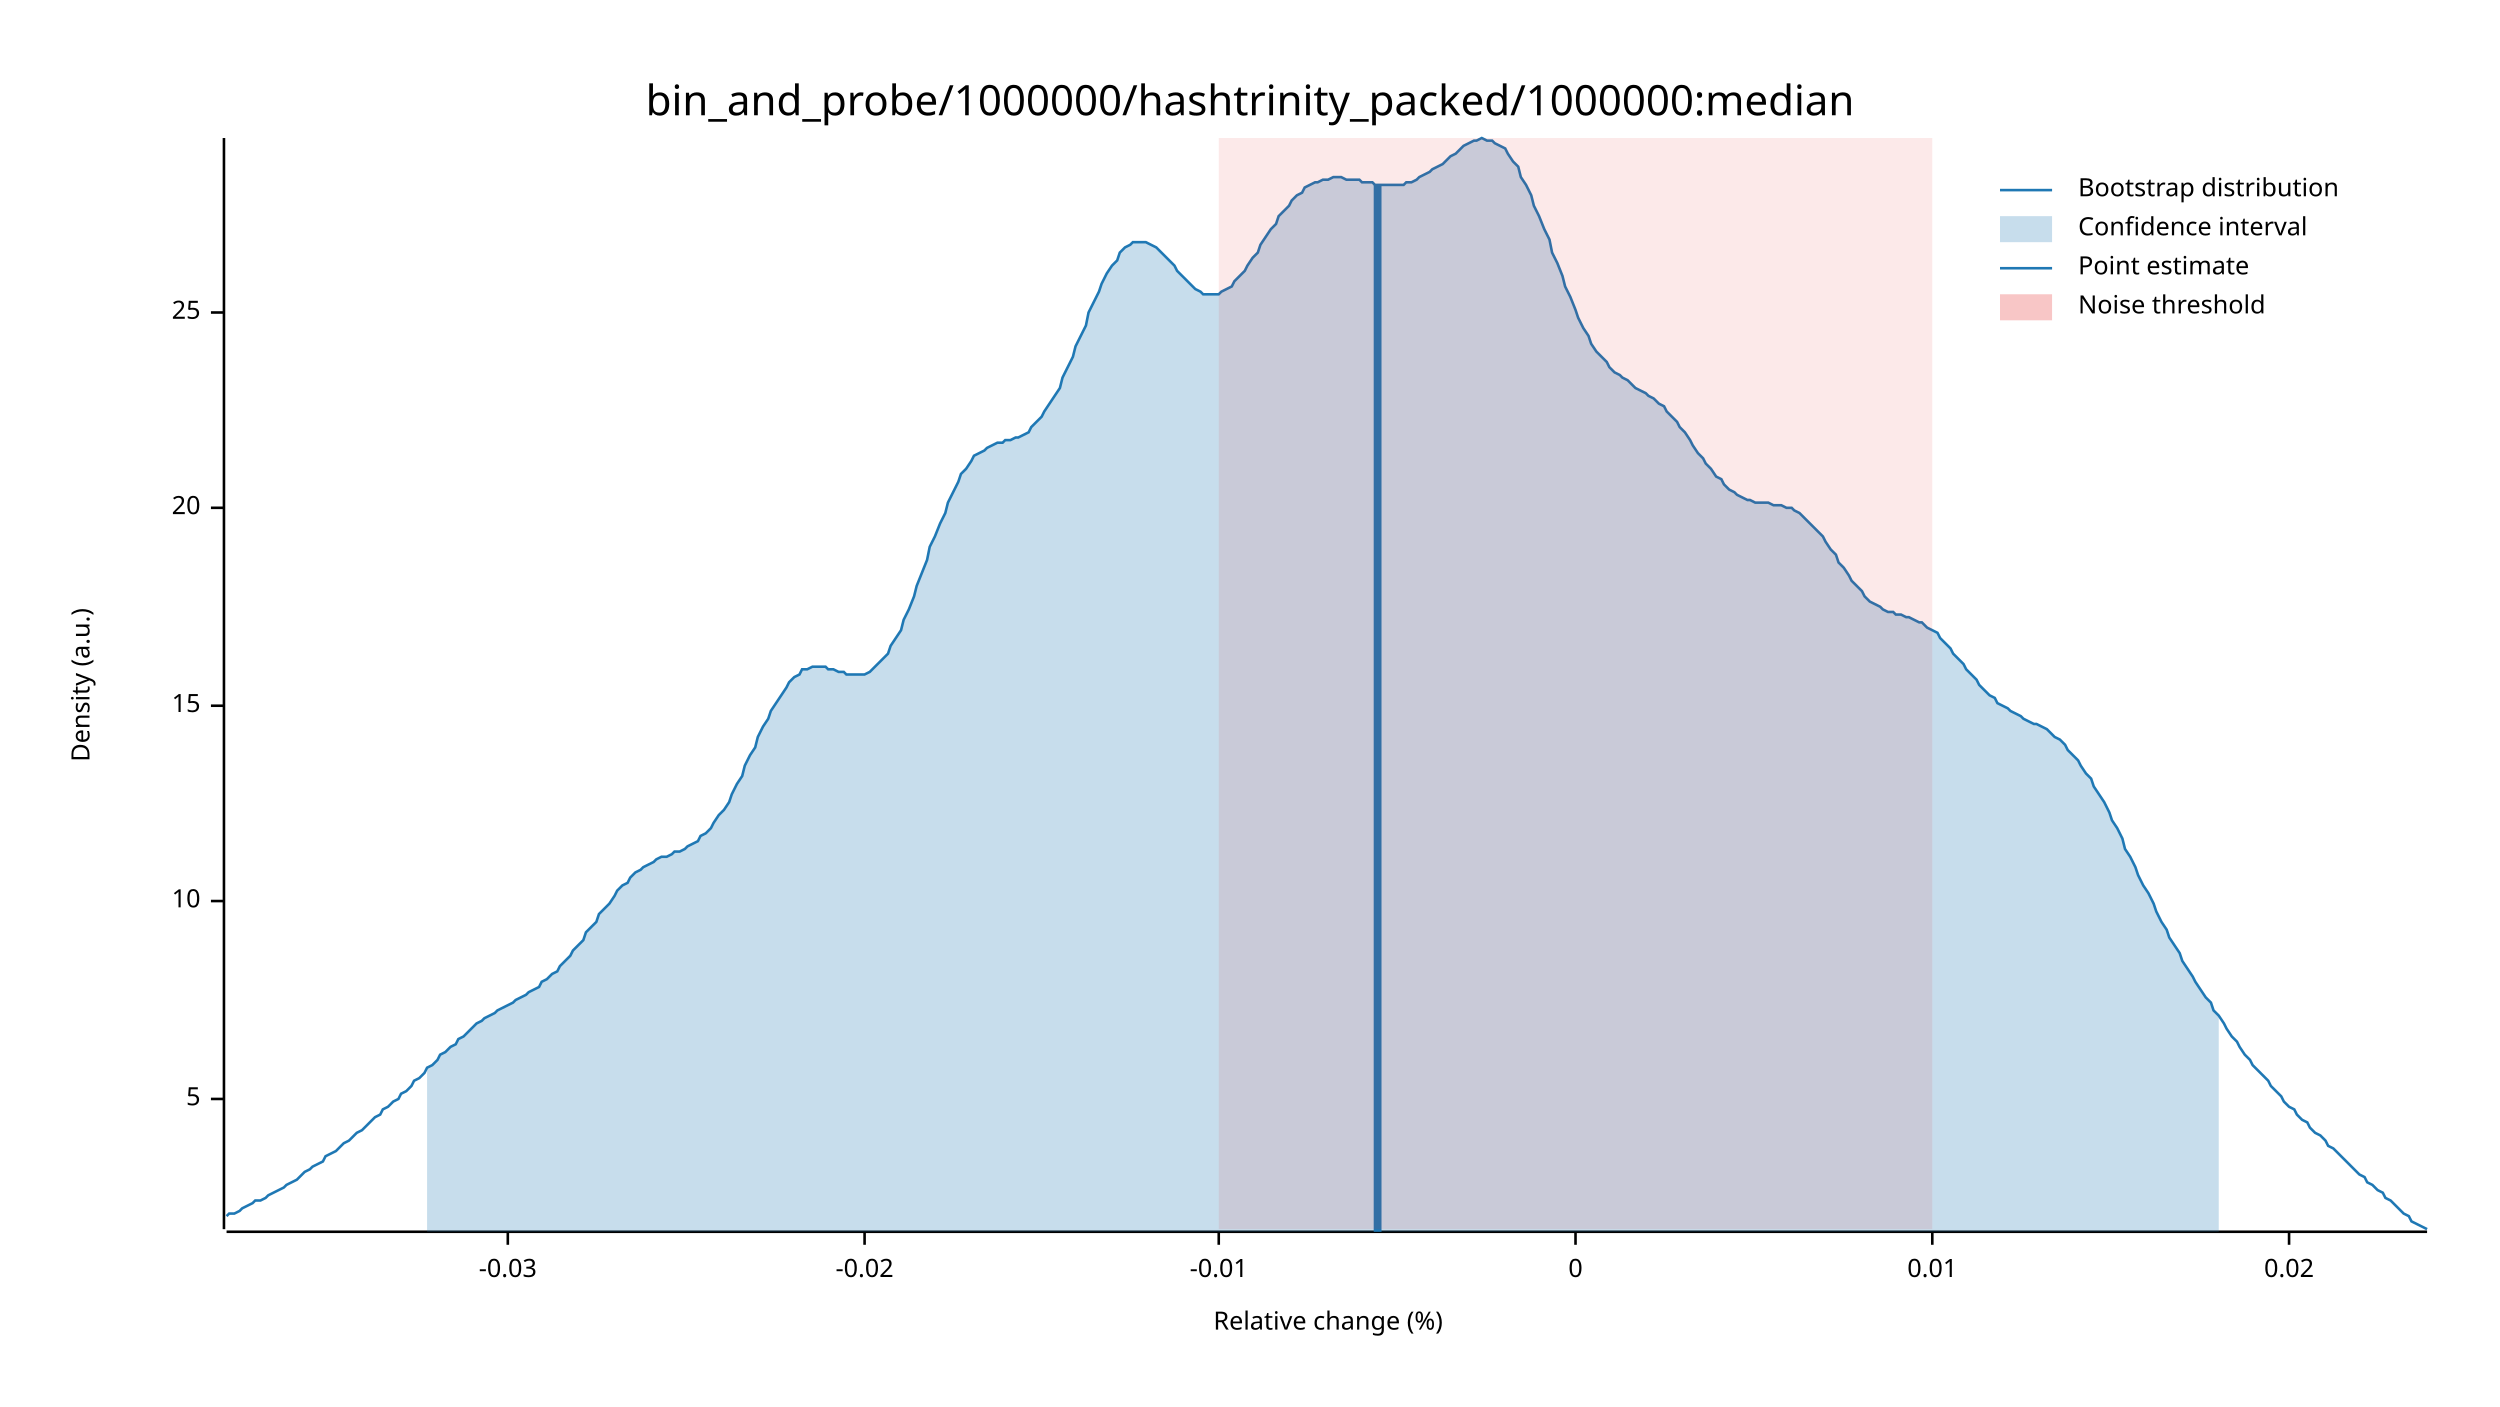
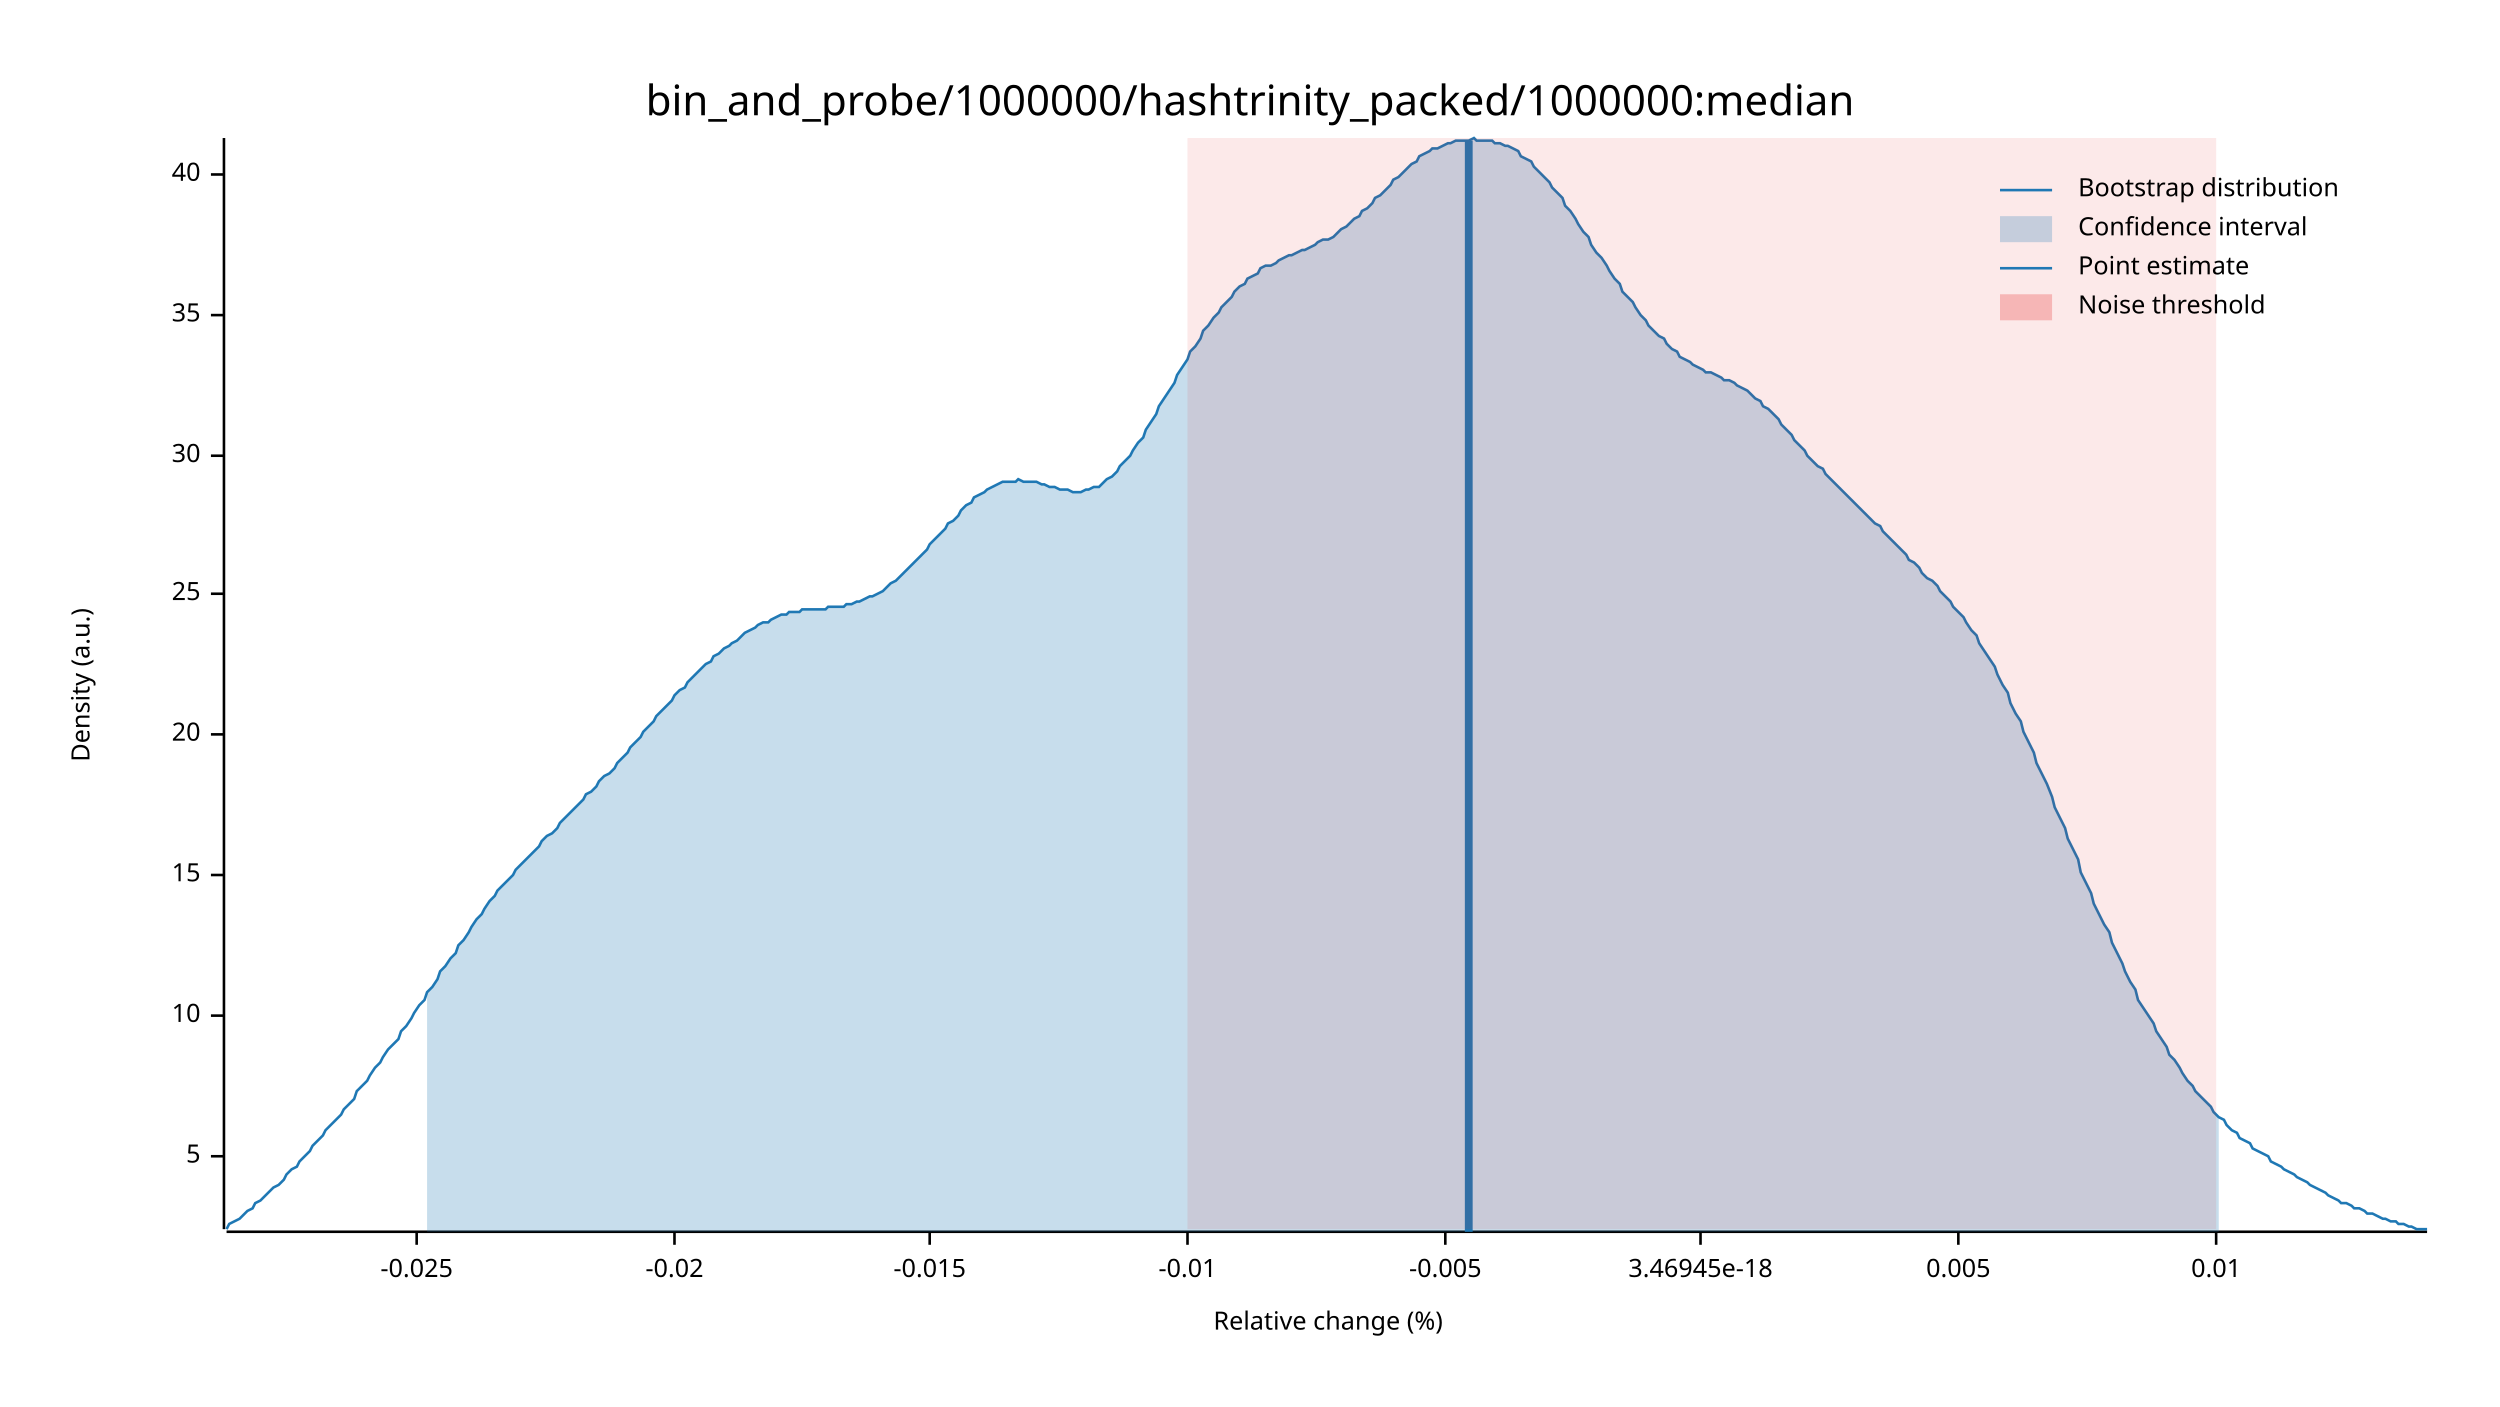
<svg xmlns="http://www.w3.org/2000/svg" width="960" height="540" viewBox="0 0 960 540">
  <text x="480" y="32" dy="0.76em" text-anchor="middle" font-family="sans-serif" font-size="16.129" opacity="1" fill="#000000">
bin_and_probe/1000000/hashtrinity_packed/1000000:median
</text>
  <text x="27" y="263" dy="0.76em" text-anchor="middle" font-family="sans-serif" font-size="9.677" opacity="1" fill="#000000" transform="rotate(270, 27, 263)">
Density (a.u.)
</text>
  <text x="510" y="513" dy="-0.5ex" text-anchor="middle" font-family="sans-serif" font-size="9.677" opacity="1" fill="#000000">
Relative change (%)
</text>
  <polyline fill="none" opacity="1" stroke="#000000" stroke-width="1" points="86,53 86,472 " />
-   <text x="77" y="422" dy="0.5ex" text-anchor="end" font-family="sans-serif" font-size="9.677" opacity="1" fill="#000000">
+   <text x="77" y="444" dy="0.5ex" text-anchor="end" font-family="sans-serif" font-size="9.677" opacity="1" fill="#000000">
5
</text>
-   <polyline fill="none" opacity="1" stroke="#000000" stroke-width="1" points="81,422 86,422 " />
-   <text x="77" y="346" dy="0.5ex" text-anchor="end" font-family="sans-serif" font-size="9.677" opacity="1" fill="#000000">
+   <polyline fill="none" opacity="1" stroke="#000000" stroke-width="1" points="81,444 86,444 " />
+   <text x="77" y="390" dy="0.5ex" text-anchor="end" font-family="sans-serif" font-size="9.677" opacity="1" fill="#000000">
10
</text>
-   <polyline fill="none" opacity="1" stroke="#000000" stroke-width="1" points="81,346 86,346 " />
-   <text x="77" y="271" dy="0.5ex" text-anchor="end" font-family="sans-serif" font-size="9.677" opacity="1" fill="#000000">
+   <polyline fill="none" opacity="1" stroke="#000000" stroke-width="1" points="81,390 86,390 " />
+   <text x="77" y="336" dy="0.5ex" text-anchor="end" font-family="sans-serif" font-size="9.677" opacity="1" fill="#000000">
15
</text>
-   <polyline fill="none" opacity="1" stroke="#000000" stroke-width="1" points="81,271 86,271 " />
-   <text x="77" y="195" dy="0.5ex" text-anchor="end" font-family="sans-serif" font-size="9.677" opacity="1" fill="#000000">
+   <polyline fill="none" opacity="1" stroke="#000000" stroke-width="1" points="81,336 86,336 " />
+   <text x="77" y="282" dy="0.5ex" text-anchor="end" font-family="sans-serif" font-size="9.677" opacity="1" fill="#000000">
20
</text>
-   <polyline fill="none" opacity="1" stroke="#000000" stroke-width="1" points="81,195 86,195 " />
-   <text x="77" y="120" dy="0.5ex" text-anchor="end" font-family="sans-serif" font-size="9.677" opacity="1" fill="#000000">
+   <polyline fill="none" opacity="1" stroke="#000000" stroke-width="1" points="81,282 86,282 " />
+   <text x="77" y="228" dy="0.5ex" text-anchor="end" font-family="sans-serif" font-size="9.677" opacity="1" fill="#000000">
25
</text>
-   <polyline fill="none" opacity="1" stroke="#000000" stroke-width="1" points="81,120 86,120 " />
+   <polyline fill="none" opacity="1" stroke="#000000" stroke-width="1" points="81,228 86,228 " />
+   <text x="77" y="175" dy="0.5ex" text-anchor="end" font-family="sans-serif" font-size="9.677" opacity="1" fill="#000000">
+ 30
+ </text>
+   <polyline fill="none" opacity="1" stroke="#000000" stroke-width="1" points="81,175 86,175 " />
+   <text x="77" y="121" dy="0.5ex" text-anchor="end" font-family="sans-serif" font-size="9.677" opacity="1" fill="#000000">
+ 35
+ </text>
+   <polyline fill="none" opacity="1" stroke="#000000" stroke-width="1" points="81,121 86,121 " />
+   <text x="77" y="67" dy="0.5ex" text-anchor="end" font-family="sans-serif" font-size="9.677" opacity="1" fill="#000000">
+ 40
+ </text>
+   <polyline fill="none" opacity="1" stroke="#000000" stroke-width="1" points="81,67 86,67 " />
  <polyline fill="none" opacity="1" stroke="#000000" stroke-width="1" points="87,473 932,473 " />
-   <text x="195" y="483" dy="0.76em" text-anchor="middle" font-family="sans-serif" font-size="9.677" opacity="1" fill="#000000">
- -0.03
+   <text x="160" y="483" dy="0.76em" text-anchor="middle" font-family="sans-serif" font-size="9.677" opacity="1" fill="#000000">
+ -0.025
</text>
-   <polyline fill="none" opacity="1" stroke="#000000" stroke-width="1" points="195,473 195,478 " />
-   <text x="332" y="483" dy="0.76em" text-anchor="middle" font-family="sans-serif" font-size="9.677" opacity="1" fill="#000000">
+   <polyline fill="none" opacity="1" stroke="#000000" stroke-width="1" points="160,473 160,478 " />
+   <text x="259" y="483" dy="0.76em" text-anchor="middle" font-family="sans-serif" font-size="9.677" opacity="1" fill="#000000">
-0.02
</text>
-   <polyline fill="none" opacity="1" stroke="#000000" stroke-width="1" points="332,473 332,478 " />
-   <text x="468" y="483" dy="0.76em" text-anchor="middle" font-family="sans-serif" font-size="9.677" opacity="1" fill="#000000">
+   <polyline fill="none" opacity="1" stroke="#000000" stroke-width="1" points="259,473 259,478 " />
+   <text x="357" y="483" dy="0.76em" text-anchor="middle" font-family="sans-serif" font-size="9.677" opacity="1" fill="#000000">
+ -0.015
+ </text>
+   <polyline fill="none" opacity="1" stroke="#000000" stroke-width="1" points="357,473 357,478 " />
+   <text x="456" y="483" dy="0.76em" text-anchor="middle" font-family="sans-serif" font-size="9.677" opacity="1" fill="#000000">
-0.01
</text>
-   <polyline fill="none" opacity="1" stroke="#000000" stroke-width="1" points="468,473 468,478 " />
-   <text x="605" y="483" dy="0.76em" text-anchor="middle" font-family="sans-serif" font-size="9.677" opacity="1" fill="#000000">
- 0
+   <polyline fill="none" opacity="1" stroke="#000000" stroke-width="1" points="456,473 456,478 " />
+   <text x="555" y="483" dy="0.76em" text-anchor="middle" font-family="sans-serif" font-size="9.677" opacity="1" fill="#000000">
+ -0.005
</text>
-   <polyline fill="none" opacity="1" stroke="#000000" stroke-width="1" points="605,473 605,478 " />
-   <text x="742" y="483" dy="0.76em" text-anchor="middle" font-family="sans-serif" font-size="9.677" opacity="1" fill="#000000">
+   <polyline fill="none" opacity="1" stroke="#000000" stroke-width="1" points="555,473 555,478 " />
+   <text x="653" y="483" dy="0.76em" text-anchor="middle" font-family="sans-serif" font-size="9.677" opacity="1" fill="#000000">
+ 3.46945e-18
+ </text>
+   <polyline fill="none" opacity="1" stroke="#000000" stroke-width="1" points="653,473 653,478 " />
+   <text x="752" y="483" dy="0.76em" text-anchor="middle" font-family="sans-serif" font-size="9.677" opacity="1" fill="#000000">
+ 0.005
+ </text>
+   <polyline fill="none" opacity="1" stroke="#000000" stroke-width="1" points="752,473 752,478 " />
+   <text x="851" y="483" dy="0.76em" text-anchor="middle" font-family="sans-serif" font-size="9.677" opacity="1" fill="#000000">
0.01
</text>
-   <polyline fill="none" opacity="1" stroke="#000000" stroke-width="1" points="742,473 742,478 " />
-   <text x="879" y="483" dy="0.76em" text-anchor="middle" font-family="sans-serif" font-size="9.677" opacity="1" fill="#000000">
- 0.02
- </text>
-   <polyline fill="none" opacity="1" stroke="#000000" stroke-width="1" points="879,473 879,478 " />
-   <polyline fill="none" opacity="1" stroke="#1F78B4" stroke-width="1" points="87,467 88,466 90,466 92,465 93,464 95,463 97,462 98,461 100,461 102,460 103,459 105,458 107,457 109,456 110,455 112,454 114,453 115,452 117,450 119,449 120,448 122,447 124,446 125,444 127,443 129,442 131,440 132,439 134,438 136,436 137,435 139,434 141,432 142,431 144,429 146,428 147,426 149,425 151,423 153,422 154,420 156,419 158,417 159,415 161,414 163,412 164,410 166,409 168,407 169,405 171,404 173,402 175,401 176,399 178,398 180,396 181,395 183,393 185,392 186,391 188,390 190,389 191,388 193,387 195,386 197,385 198,384 200,383 202,382 203,381 205,380 207,379 208,377 210,376 212,374 214,373 215,371 217,369 219,367 220,365 222,363 224,361 225,358 227,356 229,354 230,351 232,349 234,347 236,344 237,342 239,340 241,339 242,337 244,335 246,334 247,333 249,332 251,331 252,330 254,329 256,329 258,328 259,327 261,327 263,326 264,325 266,324 268,323 269,321 271,320 273,318 274,316 276,313 278,311 280,308 281,305 283,301 285,298 286,294 288,290 290,287 291,283 293,279 295,276 296,273 298,270 300,267 302,264 303,262 305,260 307,259 308,257 310,257 312,256 313,256 315,256 317,256 318,257 320,257 322,258 324,258 325,259 327,259 329,259 330,259 332,259 334,258 335,257 337,255 339,253 341,251 342,248 344,245 346,242 347,238 349,234 351,229 352,225 354,220 356,215 357,210 359,206 361,201 363,197 364,193 366,189 368,185 369,182 371,180 373,177 374,175 376,174 378,173 379,172 381,171 383,170 385,170 386,169 388,169 390,168 391,168 393,167 395,166 396,164 398,162 400,160 401,158 403,155 405,152 407,149 408,145 410,141 412,137 413,133 415,129 417,125 418,120 420,116 422,112 423,109 425,105 427,102 429,100 430,97 432,95 434,94 435,93 437,93 439,93 440,93 442,94 444,95 445,96 447,98 449,100 451,102 452,104 454,106 456,108 457,109 459,111 461,112 462,113 464,113 466,113 468,113 469,112 471,111 473,110 474,108 476,106 478,104 479,102 481,99 483,97 484,94 486,91 488,88 490,86 491,83 493,81 495,79 496,77 498,75 500,74 501,72 503,71 505,70 506,70 508,69 510,69 512,68 513,68 515,68 517,69 518,69 520,69 522,69 523,70 525,70 527,70 528,71 530,71 532,71 534,71 535,71 537,71 539,71 540,70 542,70 544,69 545,68 547,67 549,66 550,65 552,64 554,63 556,61 557,60 559,59 561,57 562,56 564,55 566,54 567,54 569,53 571,54 573,54 574,55 576,56 578,57 579,59 581,62 583,64 584,68 586,71 588,75 589,79 591,83 593,88 595,92 596,97 598,101 600,106 601,110 603,114 605,119 606,122 608,126 610,129 611,132 613,135 615,137 617,139 618,141 620,143 622,144 623,145 625,146 627,148 628,149 630,150 632,151 633,152 635,153 637,155 639,156 640,158 642,160 644,162 645,164 647,166 649,169 650,171 652,174 654,176 655,178 657,180 659,183 661,184 662,186 664,188 666,189 667,190 669,191 671,192 672,192 674,193 676,193 677,193 679,193 681,194 683,194 684,194 686,195 688,195 689,196 691,197 693,199 694,200 696,202 698,204 700,206 701,208 703,211 705,213 706,216 708,218 710,221 711,223 713,225 715,227 716,229 718,231 720,232 722,233 723,234 725,235 727,235 728,236 730,236 732,237 733,237 735,238 737,239 738,239 740,241 742,242 744,243 745,245 747,247 749,249 750,251 752,253 754,255 755,257 757,259 759,261 760,263 762,265 764,267 766,268 767,270 769,271 771,272 772,273 774,274 776,275 777,276 779,277 781,278 782,278 784,279 786,280 788,282 789,283 791,284 793,286 794,288 796,290 798,292 799,294 801,297 803,299 804,302 806,305 808,308 810,312 811,315 813,318 815,322 816,326 818,329 820,333 821,336 823,340 825,343 827,347 828,350 830,354 832,357 833,360 835,363 837,366 838,369 840,372 842,375 843,377 845,380 847,383 849,385 850,388 852,390 854,393 855,395 857,398 859,400 860,402 862,405 864,407 865,409 867,411 869,413 871,415 872,417 874,419 876,421 877,423 879,425 881,426 882,428 884,430 886,431 887,433 889,435 891,436 893,438 894,440 896,441 898,443 899,444 901,446 903,448 904,449 906,451 908,452 909,454 911,455 913,457 915,458 916,460 918,461 920,463 921,464 923,466 925,467 926,469 928,470 930,471 932,472 " />
-   <polygon opacity="0.25" fill="#1F78B4" points="164,410 166,409 168,407 169,405 171,404 173,402 175,401 176,399 178,398 180,396 181,395 183,393 185,392 186,391 188,390 190,389 191,388 193,387 195,386 197,385 198,384 200,383 202,382 203,381 205,380 207,379 208,377 210,376 212,374 214,373 215,371 217,369 219,367 220,365 222,363 224,361 225,358 227,356 229,354 230,351 232,349 234,347 236,344 237,342 239,340 241,339 242,337 244,335 246,334 247,333 249,332 251,331 252,330 254,329 256,329 258,328 259,327 261,327 263,326 264,325 266,324 268,323 269,321 271,320 273,318 274,316 276,313 278,311 280,308 281,305 283,301 285,298 286,294 288,290 290,287 291,283 293,279 295,276 296,273 298,270 300,267 302,264 303,262 305,260 307,259 308,257 310,257 312,256 313,256 315,256 317,256 318,257 320,257 322,258 324,258 325,259 327,259 329,259 330,259 332,259 334,258 335,257 337,255 339,253 341,251 342,248 344,245 346,242 347,238 349,234 351,229 352,225 354,220 356,215 357,210 359,206 361,201 363,197 364,193 366,189 368,185 369,182 371,180 373,177 374,175 376,174 378,173 379,172 381,171 383,170 385,170 386,169 388,169 390,168 391,168 393,167 395,166 396,164 398,162 400,160 401,158 403,155 405,152 407,149 408,145 410,141 412,137 413,133 415,129 417,125 418,120 420,116 422,112 423,109 425,105 427,102 429,100 430,97 432,95 434,94 435,93 437,93 439,93 440,93 442,94 444,95 445,96 447,98 449,100 451,102 452,104 454,106 456,108 457,109 459,111 461,112 462,113 464,113 466,113 468,113 469,112 471,111 473,110 474,108 476,106 478,104 479,102 481,99 483,97 484,94 486,91 488,88 490,86 491,83 493,81 495,79 496,77 498,75 500,74 501,72 503,71 505,70 506,70 508,69 510,69 512,68 513,68 515,68 517,69 518,69 520,69 522,69 523,70 525,70 527,70 528,71 530,71 532,71 534,71 535,71 537,71 539,71 540,70 542,70 544,69 545,68 547,67 549,66 550,65 552,64 554,63 556,61 557,60 559,59 561,57 562,56 564,55 566,54 567,54 569,53 571,54 573,54 574,55 576,56 578,57 579,59 581,62 583,64 584,68 586,71 588,75 589,79 591,83 593,88 595,92 596,97 598,101 600,106 601,110 603,114 605,119 606,122 608,126 610,129 611,132 613,135 615,137 617,139 618,141 620,143 622,144 623,145 625,146 627,148 628,149 630,150 632,151 633,152 635,153 637,155 639,156 640,158 642,160 644,162 645,164 647,166 649,169 650,171 652,174 654,176 655,178 657,180 659,183 661,184 662,186 664,188 666,189 667,190 669,191 671,192 672,192 674,193 676,193 677,193 679,193 681,194 683,194 684,194 686,195 688,195 689,196 691,197 693,199 694,200 696,202 698,204 700,206 701,208 703,211 705,213 706,216 708,218 710,221 711,223 713,225 715,227 716,229 718,231 720,232 722,233 723,234 725,235 727,235 728,236 730,236 732,237 733,237 735,238 737,239 738,239 740,241 742,242 744,243 745,245 747,247 749,249 750,251 752,253 754,255 755,257 757,259 759,261 760,263 762,265 764,267 766,268 767,270 769,271 771,272 772,273 774,274 776,275 777,276 779,277 781,278 782,278 784,279 786,280 788,282 789,283 791,284 793,286 794,288 796,290 798,292 799,294 801,297 803,299 804,302 806,305 808,308 810,312 811,315 813,318 815,322 816,326 818,329 820,333 821,336 823,340 825,343 827,347 828,350 830,354 832,357 833,360 835,363 837,366 838,369 840,372 842,375 843,377 845,380 847,383 849,385 850,388 852,390 852,473 164,473 " />
-   <polyline fill="none" opacity="1" stroke="#1F78B4" stroke-width="3" points="529,473 529,71 " />
-   <rect x="468" y="53" width="274" height="419" opacity="0.1" fill="#E31A1C" stroke="none" />
+   <polyline fill="none" opacity="1" stroke="#000000" stroke-width="1" points="851,473 851,478 " />
+   <polyline fill="none" opacity="1" stroke="#1F78B4" stroke-width="1" points="87,472 88,470 90,469 92,468 93,467 95,465 97,464 98,462 100,461 102,459 103,458 105,456 107,455 109,453 110,451 112,449 114,448 115,446 117,444 119,442 120,440 122,438 124,436 125,434 127,432 129,430 131,428 132,426 134,424 136,422 137,419 139,417 141,415 142,413 144,410 146,408 147,406 149,403 151,401 153,399 154,396 156,394 158,391 159,389 161,386 163,384 164,381 166,379 168,376 169,373 171,371 173,368 175,366 176,363 178,361 180,358 181,356 183,353 185,351 186,349 188,346 190,344 191,342 193,340 195,338 197,336 198,334 200,332 202,330 203,329 205,327 207,325 208,323 210,321 212,320 214,318 215,316 217,314 219,312 220,311 222,309 224,307 225,305 227,304 229,302 230,300 232,298 234,297 236,295 237,293 239,291 241,289 242,287 244,285 246,283 247,281 249,279 251,277 252,275 254,273 256,271 258,269 259,267 261,265 263,264 264,262 266,260 268,258 269,257 271,255 273,254 274,252 276,251 278,249 280,248 281,247 283,246 285,244 286,243 288,242 290,241 291,240 293,239 295,239 296,238 298,237 300,236 302,236 303,235 305,235 307,235 308,234 310,234 312,234 313,234 315,234 317,234 318,233 320,233 322,233 324,233 325,232 327,232 329,231 330,231 332,230 334,229 335,229 337,228 339,227 341,225 342,224 344,223 346,221 347,220 349,218 351,216 352,215 354,213 356,211 357,209 359,207 361,205 363,203 364,201 366,200 368,198 369,196 371,194 373,193 374,191 376,190 378,189 379,188 381,187 383,186 385,185 386,185 388,185 390,185 391,184 393,185 395,185 396,185 398,185 400,186 401,186 403,187 405,187 407,188 408,188 410,188 412,189 413,189 415,189 417,188 418,188 420,187 422,187 423,186 425,184 427,183 429,181 430,179 432,177 434,175 435,173 437,170 439,168 440,165 442,162 444,159 445,156 447,153 449,150 451,147 452,144 454,141 456,138 457,135 459,133 461,130 462,127 464,125 466,122 468,120 469,118 471,116 473,114 474,112 476,110 478,109 479,107 481,106 483,105 484,103 486,102 488,102 490,101 491,100 493,99 495,98 496,98 498,97 500,96 501,96 503,95 505,94 506,93 508,92 510,92 512,91 513,90 515,88 517,87 518,86 520,84 522,83 523,81 525,80 527,78 528,76 530,75 532,73 534,71 535,69 537,68 539,66 540,65 542,63 544,62 545,60 547,59 549,58 550,57 552,57 554,56 556,55 557,55 559,54 561,54 562,54 564,54 566,53 567,54 569,54 571,54 573,54 574,55 576,55 578,56 579,56 581,57 583,58 584,60 586,61 588,62 589,64 591,66 593,68 595,70 596,72 598,74 600,76 601,79 603,81 605,84 606,86 608,89 610,91 611,94 613,97 615,99 617,102 618,104 620,107 622,109 623,112 625,114 627,116 628,118 630,121 632,123 633,125 635,127 637,129 639,130 640,132 642,134 644,135 645,137 647,138 649,139 650,140 652,141 654,142 655,143 657,143 659,144 661,145 662,146 664,146 666,147 667,148 669,149 671,150 672,151 674,153 676,154 677,156 679,157 681,159 683,161 684,163 686,165 688,167 689,169 691,171 693,173 694,175 696,177 698,179 700,180 701,182 703,184 705,186 706,187 708,189 710,191 711,192 713,194 715,196 716,197 718,199 720,201 722,202 723,204 725,206 727,208 728,209 730,211 732,213 733,215 735,216 737,218 738,220 740,222 742,223 744,225 745,227 747,229 749,231 750,233 752,235 754,237 755,239 757,242 759,244 760,247 762,250 764,253 766,256 767,259 769,263 771,266 772,270 774,274 776,277 777,281 779,285 781,289 782,293 784,297 786,301 788,306 789,310 791,314 793,318 794,322 796,326 798,330 799,335 801,339 803,343 804,347 806,351 808,355 810,358 811,362 813,366 815,370 816,373 818,377 820,380 821,384 823,387 825,390 827,393 828,396 830,399 832,402 833,405 835,407 837,410 838,412 840,415 842,417 843,419 845,421 847,423 849,425 850,427 852,429 854,430 855,432 857,434 859,435 860,437 862,438 864,439 865,441 867,442 869,443 871,444 872,446 874,447 876,448 877,449 879,450 881,451 882,452 884,453 886,454 887,455 889,456 891,457 893,458 894,459 896,460 898,461 899,462 901,462 903,463 904,464 906,464 908,465 909,466 911,466 913,467 915,468 916,468 918,469 920,469 921,470 923,470 925,471 926,471 928,472 930,472 932,472 " />
+   <polygon opacity="0.25" fill="#1F78B4" points="164,381 166,379 168,376 169,373 171,371 173,368 175,366 176,363 178,361 180,358 181,356 183,353 185,351 186,349 188,346 190,344 191,342 193,340 195,338 197,336 198,334 200,332 202,330 203,329 205,327 207,325 208,323 210,321 212,320 214,318 215,316 217,314 219,312 220,311 222,309 224,307 225,305 227,304 229,302 230,300 232,298 234,297 236,295 237,293 239,291 241,289 242,287 244,285 246,283 247,281 249,279 251,277 252,275 254,273 256,271 258,269 259,267 261,265 263,264 264,262 266,260 268,258 269,257 271,255 273,254 274,252 276,251 278,249 280,248 281,247 283,246 285,244 286,243 288,242 290,241 291,240 293,239 295,239 296,238 298,237 300,236 302,236 303,235 305,235 307,235 308,234 310,234 312,234 313,234 315,234 317,234 318,233 320,233 322,233 324,233 325,232 327,232 329,231 330,231 332,230 334,229 335,229 337,228 339,227 341,225 342,224 344,223 346,221 347,220 349,218 351,216 352,215 354,213 356,211 357,209 359,207 361,205 363,203 364,201 366,200 368,198 369,196 371,194 373,193 374,191 376,190 378,189 379,188 381,187 383,186 385,185 386,185 388,185 390,185 391,184 393,185 395,185 396,185 398,185 400,186 401,186 403,187 405,187 407,188 408,188 410,188 412,189 413,189 415,189 417,188 418,188 420,187 422,187 423,186 425,184 427,183 429,181 430,179 432,177 434,175 435,173 437,170 439,168 440,165 442,162 444,159 445,156 447,153 449,150 451,147 452,144 454,141 456,138 457,135 459,133 461,130 462,127 464,125 466,122 468,120 469,118 471,116 473,114 474,112 476,110 478,109 479,107 481,106 483,105 484,103 486,102 488,102 490,101 491,100 493,99 495,98 496,98 498,97 500,96 501,96 503,95 505,94 506,93 508,92 510,92 512,91 513,90 515,88 517,87 518,86 520,84 522,83 523,81 525,80 527,78 528,76 530,75 532,73 534,71 535,69 537,68 539,66 540,65 542,63 544,62 545,60 547,59 549,58 550,57 552,57 554,56 556,55 557,55 559,54 561,54 562,54 564,54 566,53 567,54 569,54 571,54 573,54 574,55 576,55 578,56 579,56 581,57 583,58 584,60 586,61 588,62 589,64 591,66 593,68 595,70 596,72 598,74 600,76 601,79 603,81 605,84 606,86 608,89 610,91 611,94 613,97 615,99 617,102 618,104 620,107 622,109 623,112 625,114 627,116 628,118 630,121 632,123 633,125 635,127 637,129 639,130 640,132 642,134 644,135 645,137 647,138 649,139 650,140 652,141 654,142 655,143 657,143 659,144 661,145 662,146 664,146 666,147 667,148 669,149 671,150 672,151 674,153 676,154 677,156 679,157 681,159 683,161 684,163 686,165 688,167 689,169 691,171 693,173 694,175 696,177 698,179 700,180 701,182 703,184 705,186 706,187 708,189 710,191 711,192 713,194 715,196 716,197 718,199 720,201 722,202 723,204 725,206 727,208 728,209 730,211 732,213 733,215 735,216 737,218 738,220 740,222 742,223 744,225 745,227 747,229 749,231 750,233 752,235 754,237 755,239 757,242 759,244 760,247 762,250 764,253 766,256 767,259 769,263 771,266 772,270 774,274 776,277 777,281 779,285 781,289 782,293 784,297 786,301 788,306 789,310 791,314 793,318 794,322 796,326 798,330 799,335 801,339 803,343 804,347 806,351 808,355 810,358 811,362 813,366 815,370 816,373 818,377 820,380 821,384 823,387 825,390 827,393 828,396 830,399 832,402 833,405 835,407 837,410 838,412 840,415 842,417 843,419 845,421 847,423 849,425 850,427 852,429 852,473 164,473 " />
+   <polyline fill="none" opacity="1" stroke="#1F78B4" stroke-width="3" points="564,473 564,54 " />
+   <rect x="456" y="53" width="395" height="419" opacity="0.1" fill="#E31A1C" stroke="none" />
  <text x="798" y="68" dy="0.76em" text-anchor="start" font-family="sans-serif" font-size="9.677" opacity="1" fill="#000000">
Bootstrap distribution
</text>
  <text x="798" y="83" dy="0.76em" text-anchor="start" font-family="sans-serif" font-size="9.677" opacity="1" fill="#000000">
Confidence interval
</text>
  <text x="798" y="98" dy="0.76em" text-anchor="start" font-family="sans-serif" font-size="9.677" opacity="1" fill="#000000">
Point estimate
</text>
  <text x="798" y="113" dy="0.76em" text-anchor="start" font-family="sans-serif" font-size="9.677" opacity="1" fill="#000000">
Noise threshold
</text>
  <polyline fill="none" opacity="1" stroke="#1F78B4" stroke-width="1" points="768,73 788,73 " />
  <rect x="768" y="83" width="20" height="10" opacity="0.25" fill="#1F78B4" stroke="none" />
  <polyline fill="none" opacity="1" stroke="#1F78B4" stroke-width="1" points="768,103 788,103 " />
  <rect x="768" y="113" width="20" height="10" opacity="0.25" fill="#E31A1C" stroke="none" />
</svg>
